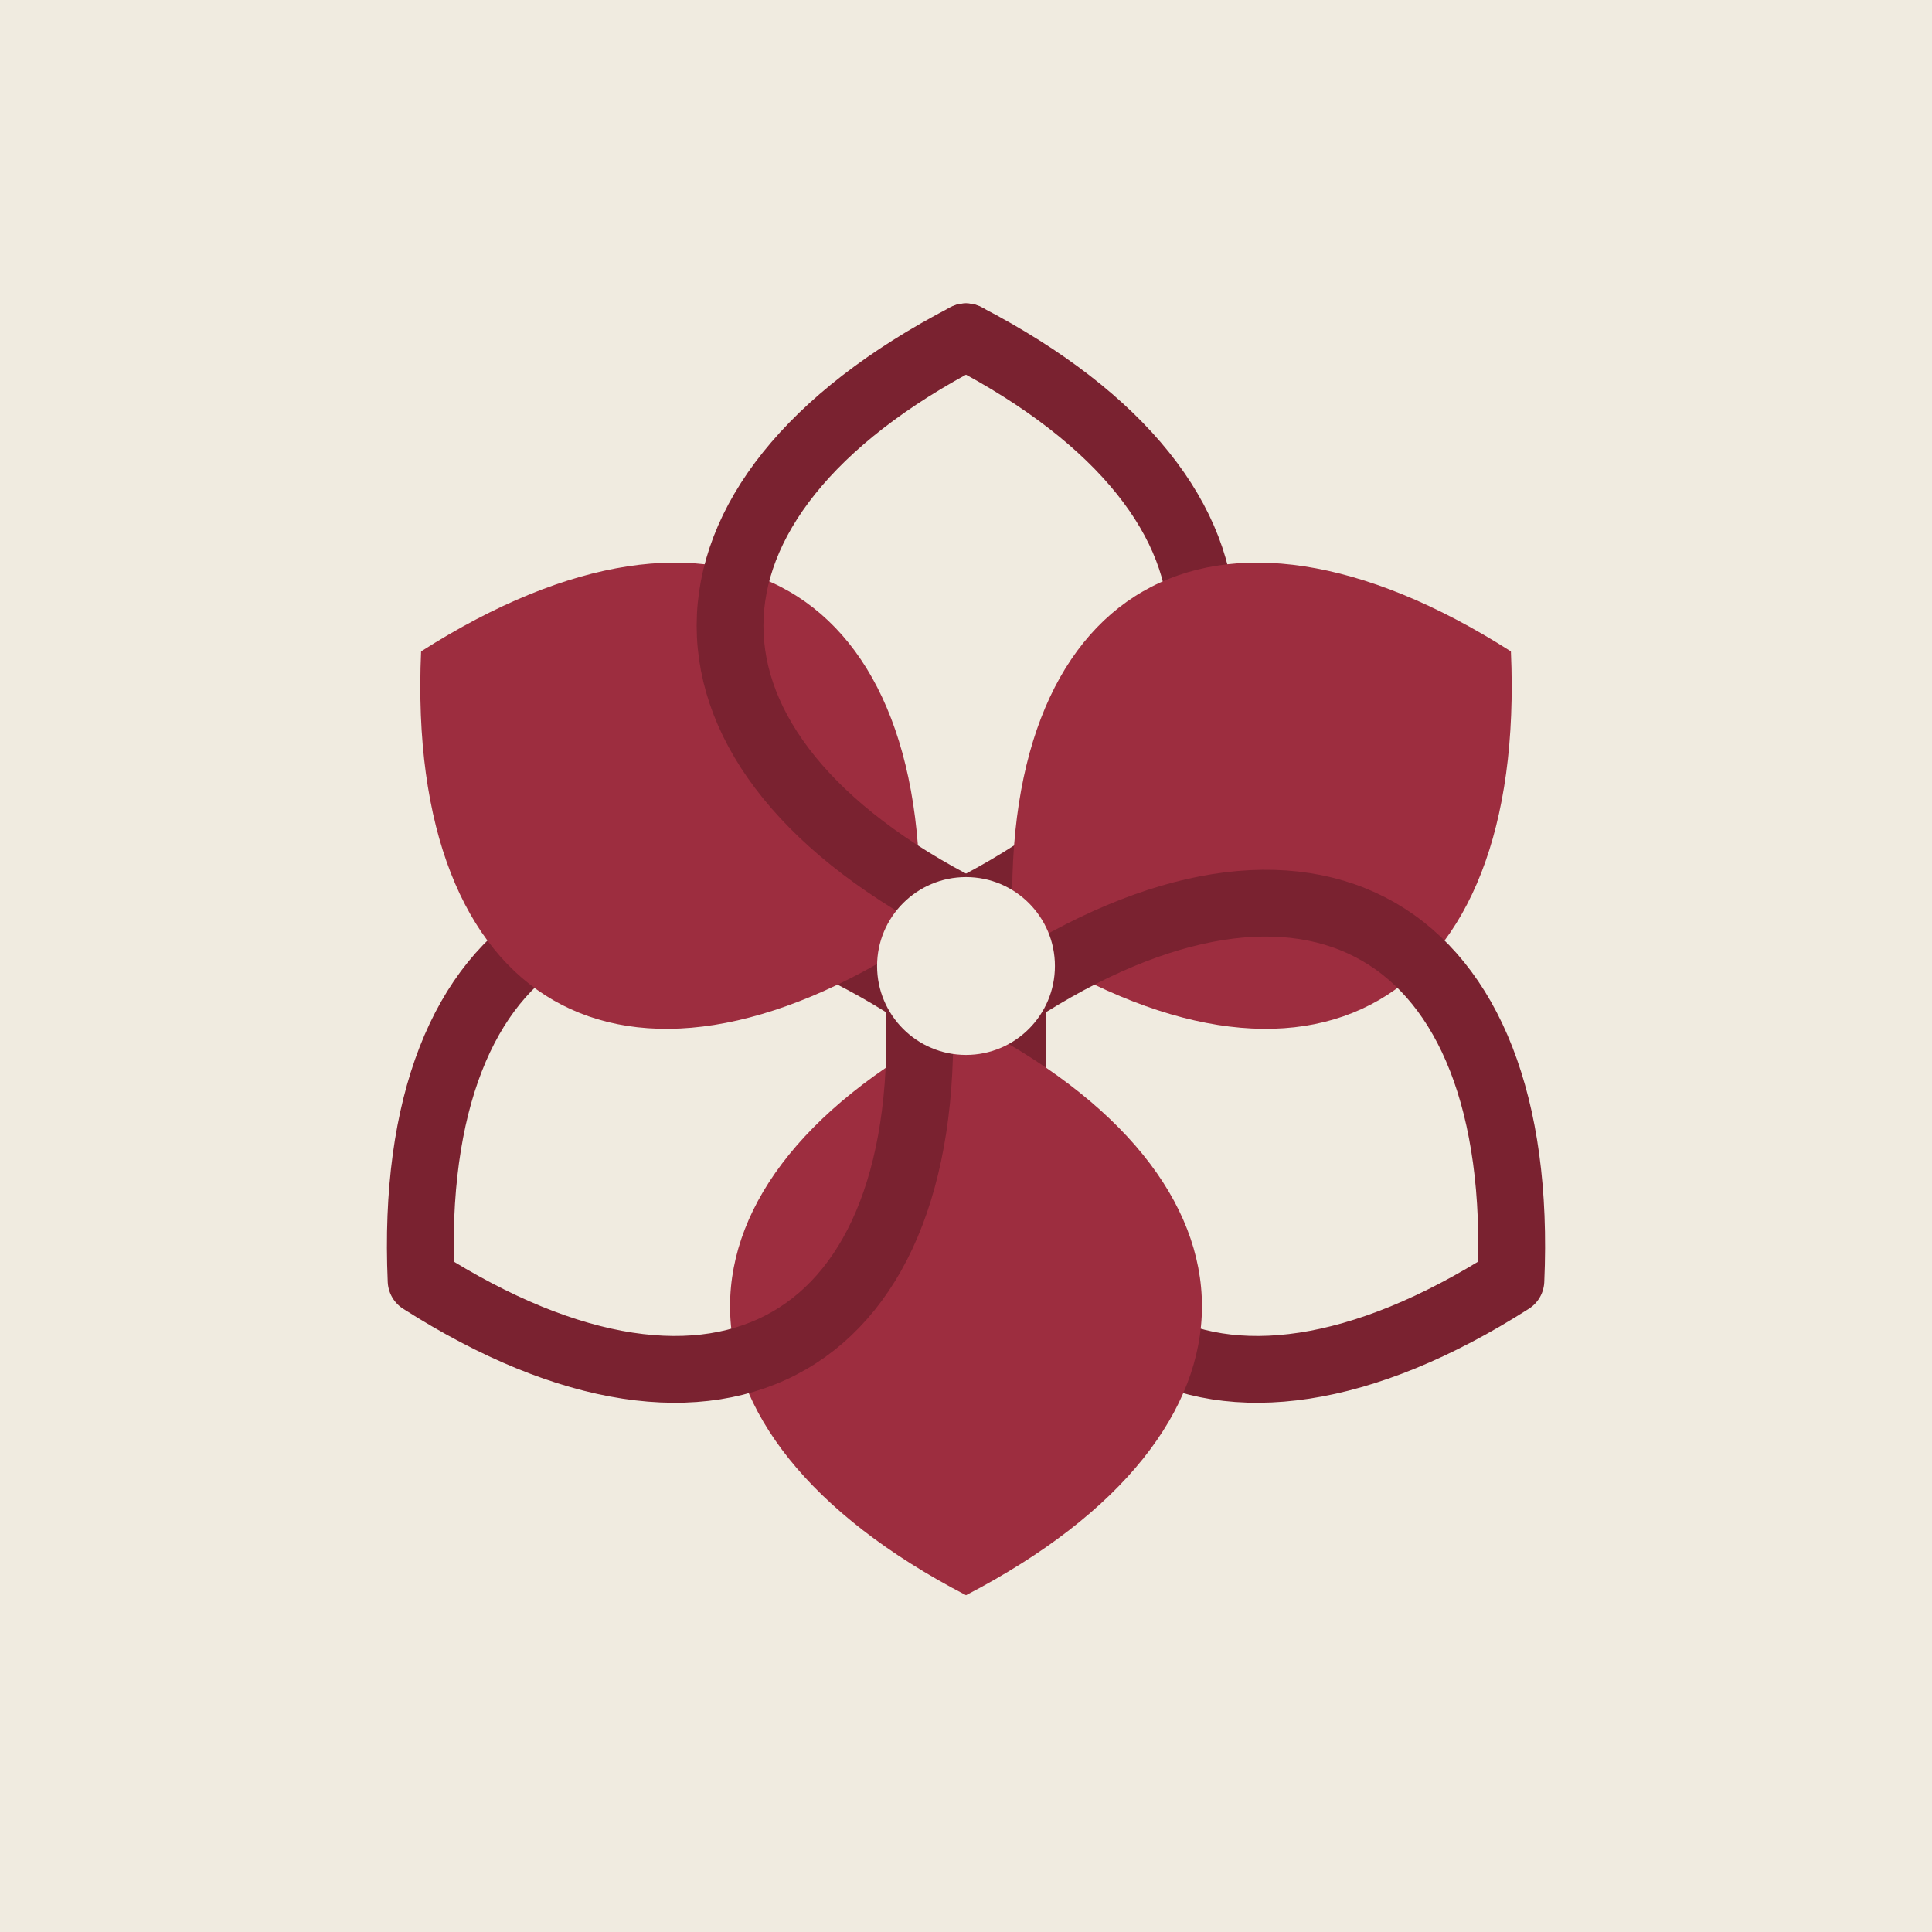
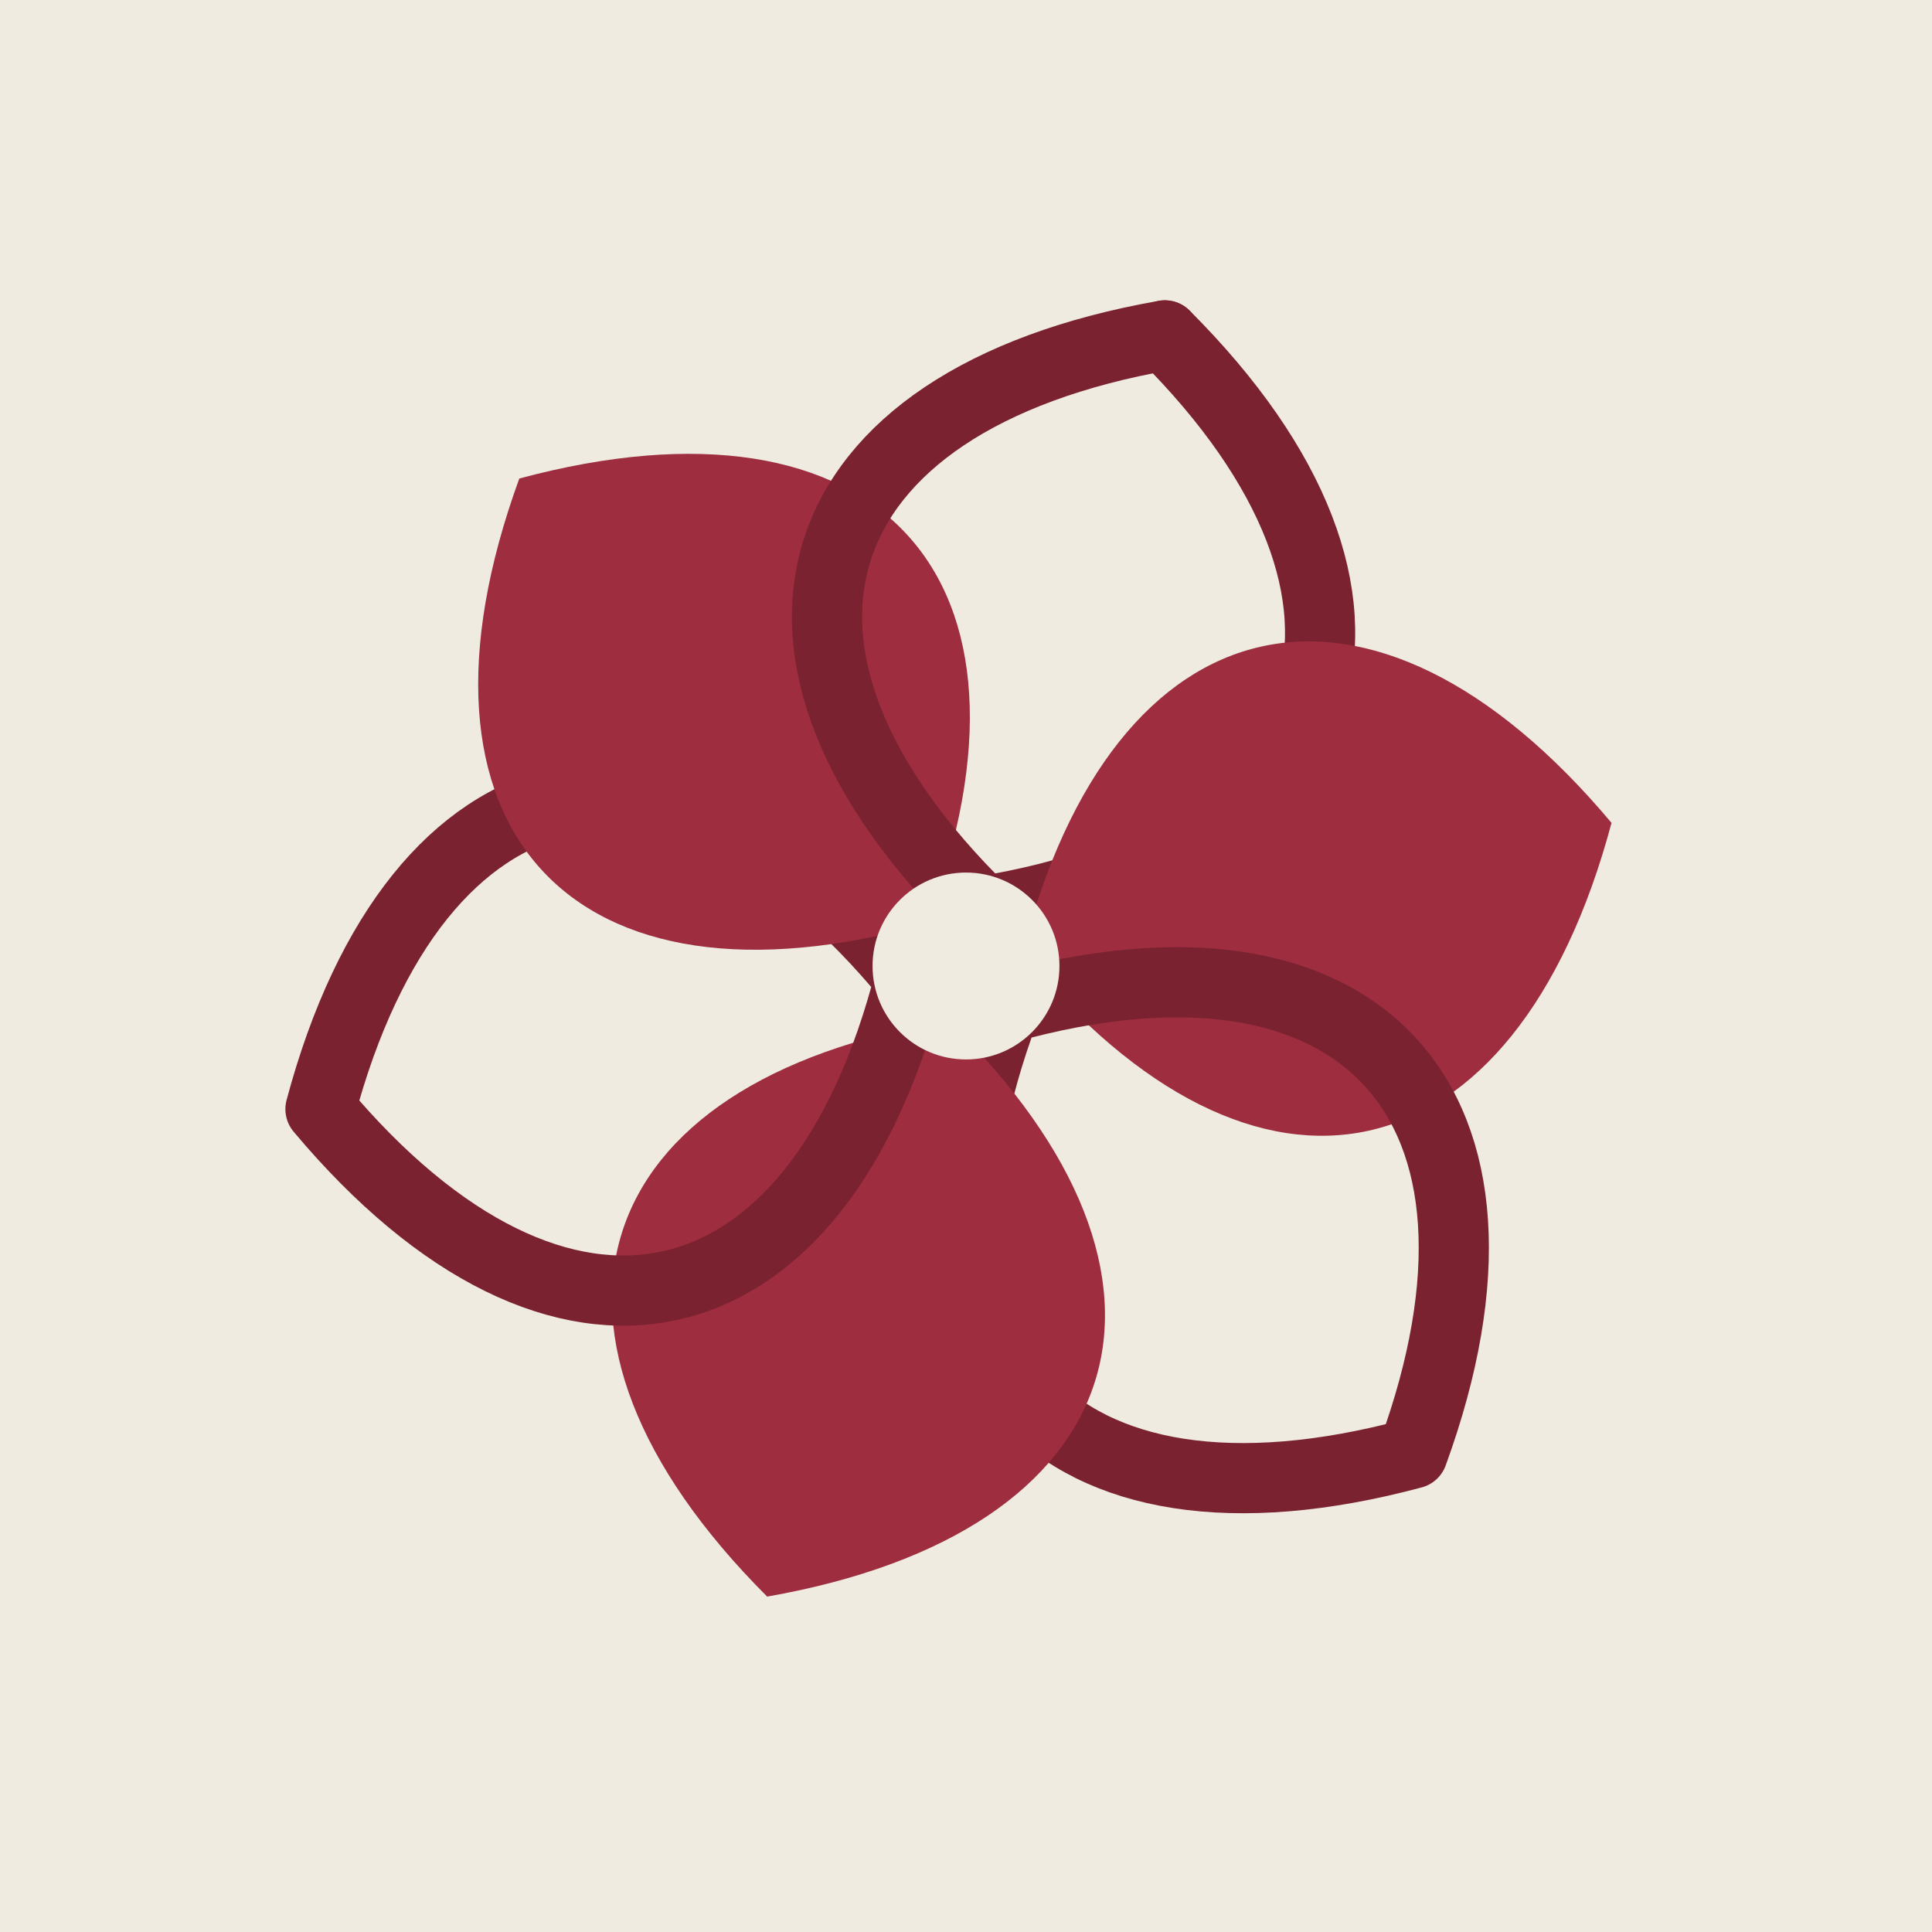
<svg xmlns="http://www.w3.org/2000/svg" width="1024" height="1024" viewBox="0 0 1024 1024">
  <rect x="0" y="0" width="1024" height="1024" fill="#f0ebe0" />
  <g stroke-linejoin="round" stroke-linecap="round">
-     <path d="M 24.58 0 C 96.09 141.31 209.14 141.31 282.62 0" fill="none" stroke="#7a2230" stroke-width="30" transform="translate(512 512) rotate(-90.000) scale(1.18)" />
-     <path d="M 24.58 0 C 96.09 141.31 209.14 141.31 282.62 0 C 209.14 -141.31 96.09 -141.31 24.58 0 Z" fill="#9d2d3f" transform="translate(512 512) rotate(-30.000) scale(1.18)" />
-     <path d="M 24.58 0 C 96.09 141.31 209.14 141.31 282.62 0 C 209.14 -141.31 96.09 -141.31 24.58 0 Z" fill="none" stroke="#7a2230" stroke-width="30" transform="translate(512 512) rotate(30.000) scale(1.18)" />
-     <path d="M 24.58 0 C 96.09 141.31 209.14 141.31 282.62 0 C 209.14 -141.31 96.09 -141.31 24.58 0 Z" fill="#9d2d3f" transform="translate(512 512) rotate(90.000) scale(1.18)" />
-     <path d="M 24.58 0 C 96.09 141.31 209.14 141.31 282.62 0 C 209.14 -141.31 96.09 -141.31 24.58 0 Z" fill="none" stroke="#7a2230" stroke-width="30" transform="translate(512 512) rotate(150.000) scale(1.18)" />
-     <path d="M 24.58 0 C 96.09 141.31 209.14 141.31 282.62 0 C 209.14 -141.31 96.09 -141.31 24.58 0 Z" fill="#9d2d3f" transform="translate(512 512) rotate(210.000) scale(1.18)" />
-     <path d="M 282.62 0 C 209.14 -141.31 96.09 -141.31 24.58 0" fill="none" stroke="#7a2230" stroke-width="30" transform="translate(512 512) rotate(-90.000) scale(1.18)" />
+     <path d="M 24.58 0 C 96.09 141.31 209.14 141.31 282.62 0" fill="none" stroke="#7a2230" stroke-width="30" transform="translate(512 512) rotate(-72.500) scale(1.24)" />
+     <path d="M 24.58 0 C 96.09 141.31 209.14 141.31 282.62 0 C 209.14 -141.31 96.09 -141.31 24.58 0 Z" fill="#9d2d3f" transform="translate(512 512) rotate(-12.500) scale(1.24)" />
+     <path d="M 24.58 0 C 96.09 141.31 209.14 141.31 282.62 0 C 209.14 -141.31 96.09 -141.31 24.58 0 Z" fill="none" stroke="#7a2230" stroke-width="30" transform="translate(512 512) rotate(47.500) scale(1.24)" />
+     <path d="M 24.58 0 C 96.09 141.31 209.14 141.31 282.62 0 C 209.14 -141.31 96.09 -141.31 24.58 0 Z" fill="#9d2d3f" transform="translate(512 512) rotate(107.500) scale(1.24)" />
+     <path d="M 24.58 0 C 96.09 141.31 209.14 141.31 282.62 0 C 209.14 -141.31 96.09 -141.31 24.58 0 Z" fill="none" stroke="#7a2230" stroke-width="30" transform="translate(512 512) rotate(167.500) scale(1.24)" />
+     <path d="M 24.58 0 C 96.09 141.31 209.14 141.31 282.62 0 C 209.14 -141.31 96.09 -141.31 24.58 0 Z" fill="#9d2d3f" transform="translate(512 512) rotate(227.500) scale(1.24)" />
+     <path d="M 282.62 0 C 209.14 -141.31 96.09 -141.31 24.58 0" fill="none" stroke="#7a2230" stroke-width="30" transform="translate(512 512) rotate(-72.500) scale(1.24)" />
  </g>
-   <circle cx="512" cy="512" r="47.13" fill="#f0ebe0" />
+   <circle cx="512" cy="512" r="49.53" fill="#f0ebe0" />
</svg>
